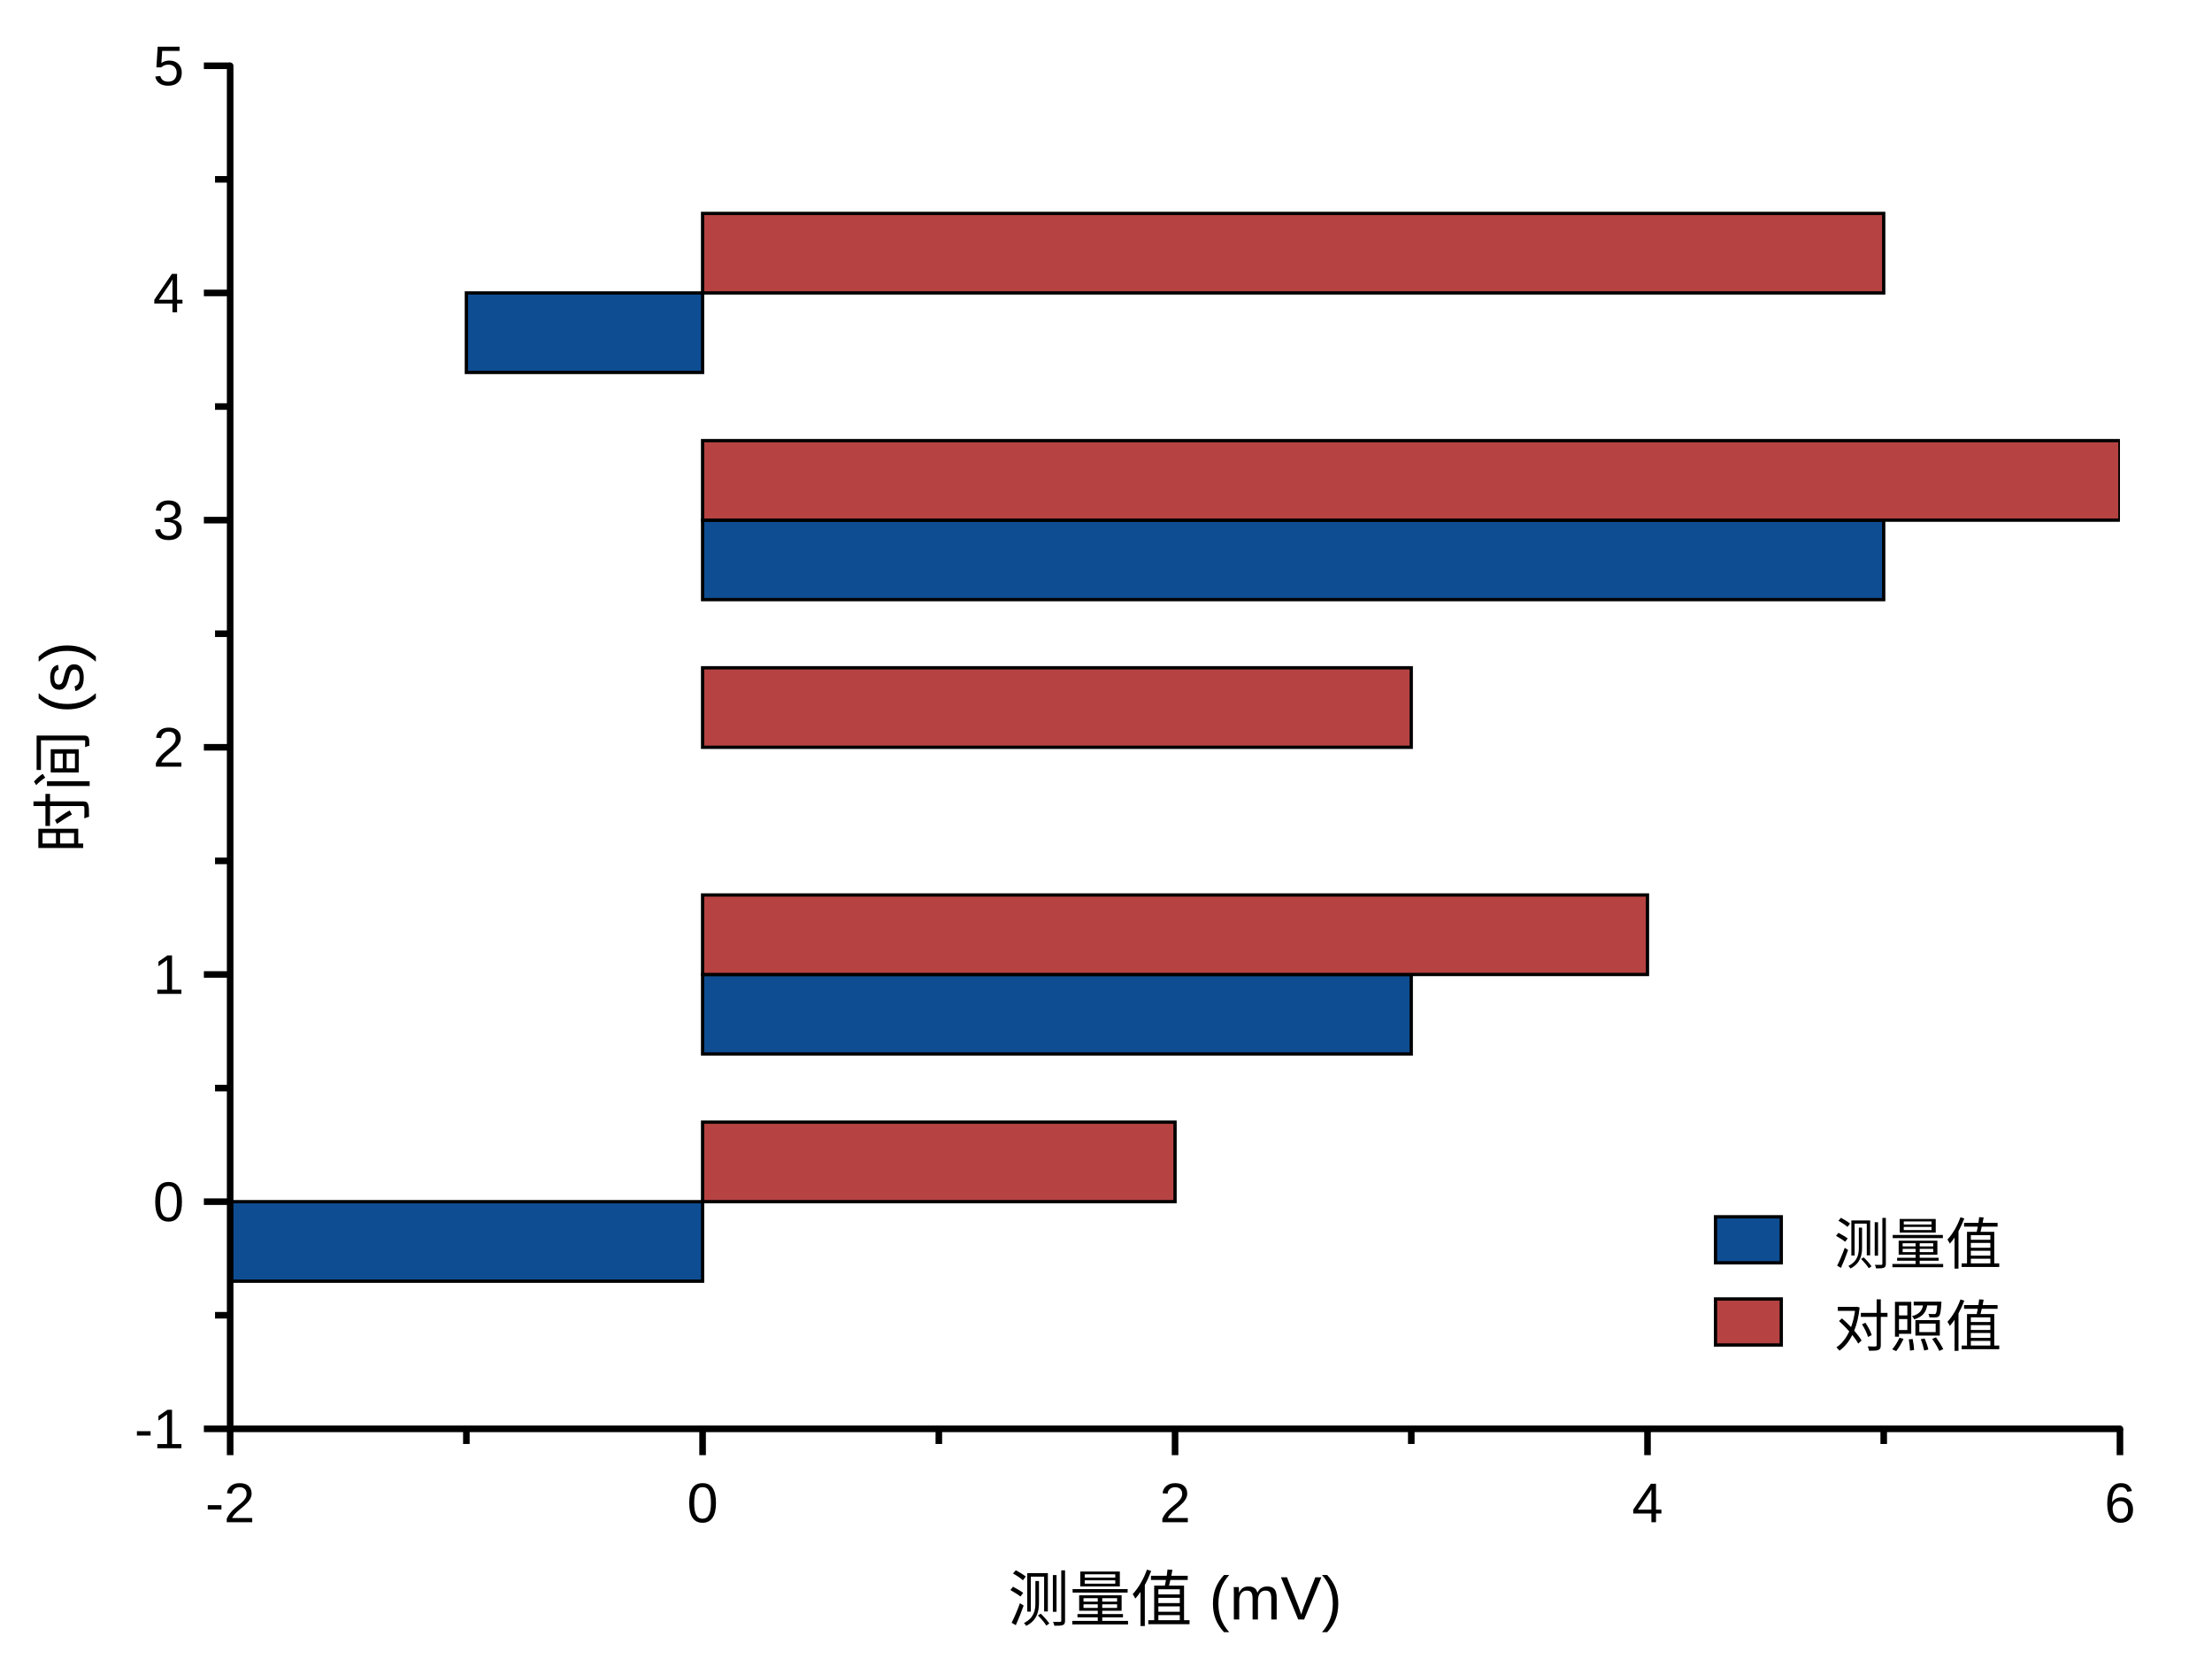
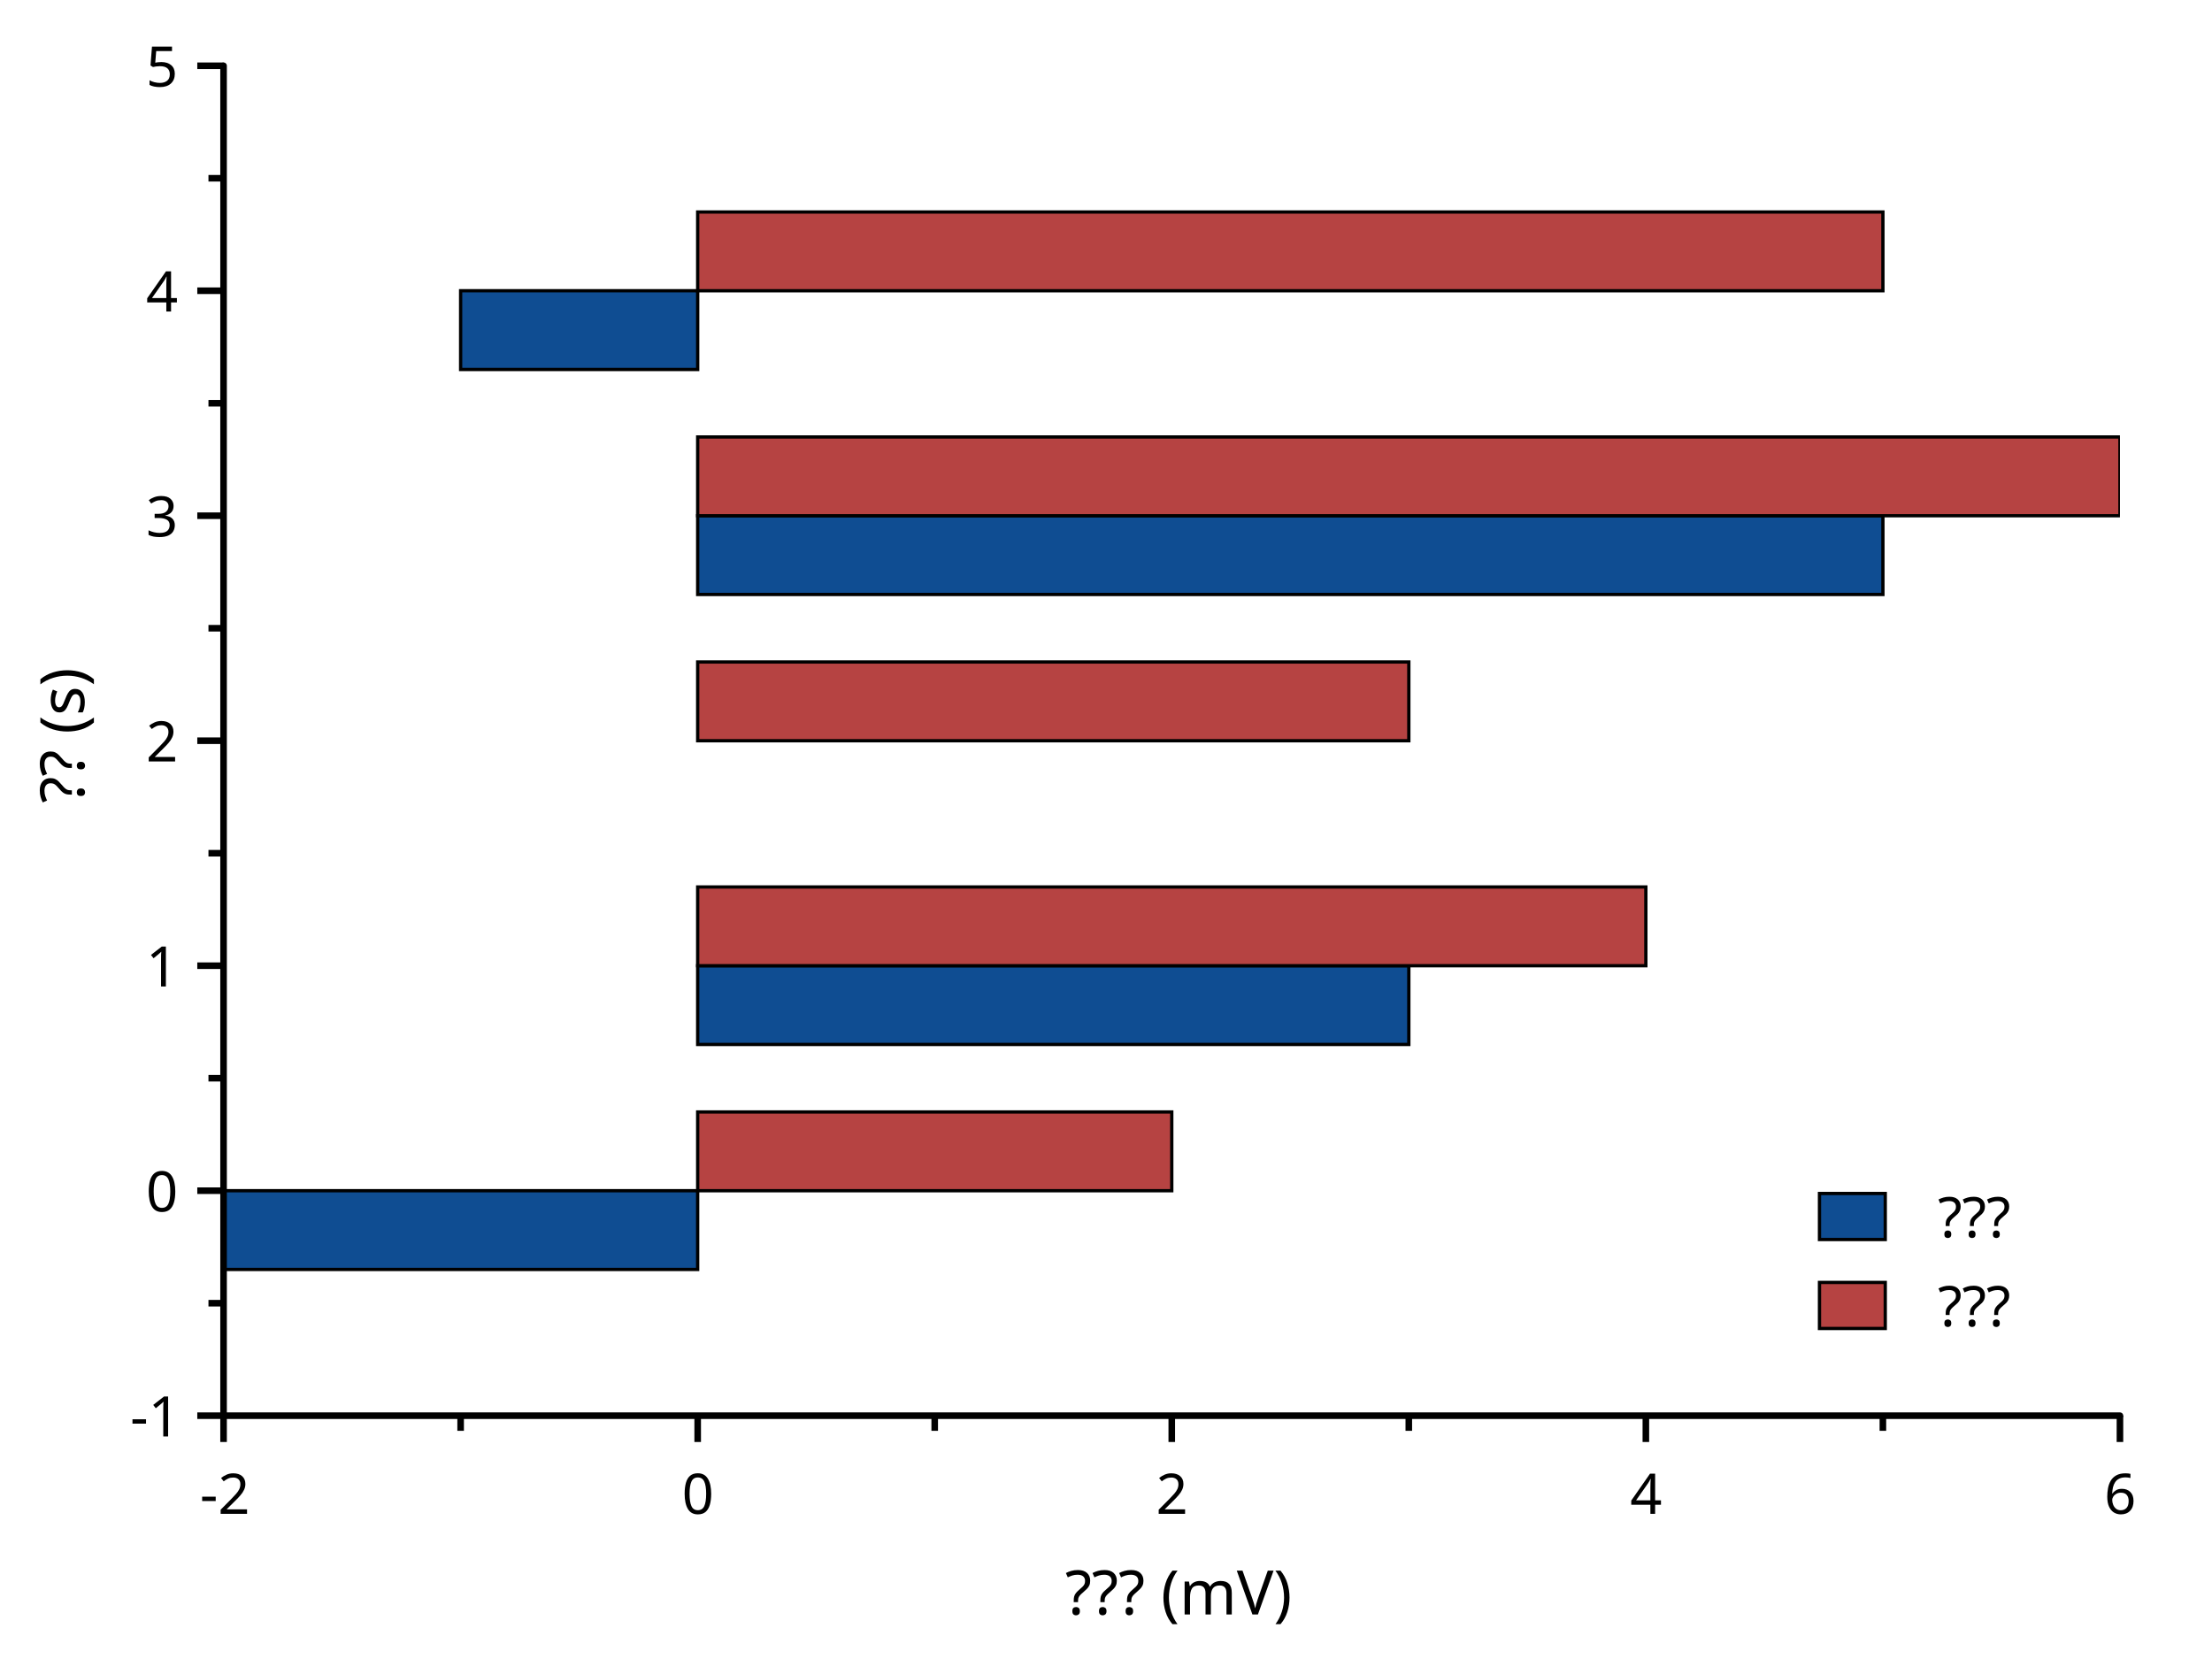
<svg xmlns="http://www.w3.org/2000/svg" width="210mm" height="157.5mm" viewBox="0 0 793.701 595.276" font-family="Arial, 'Microsoft YaHei', 'PingFang SC', 'Noto Sans CJK SC', sans-serif">
  <defs>
    <clipPath id="clip20">
-       <rect x="82.584" y="23.596" width="678.083" height="489.096" />
+       <rect x="80.225" y="23.596" width="680.442" height="484.377" />
    </clipPath>
  </defs>
  <rect x="0.00" y="0.00" width="793.70" height="595.28" fill="#ffffff" />
  <g clip-path="url(#clip20)">
-     <rect x="82.58" y="431.18" width="169.52" height="28.53" fill="#0f4d92" stroke="#000000" stroke-width="1.18" />
-     <rect x="252.10" y="349.66" width="254.28" height="28.53" fill="#0f4d92" stroke="#000000" stroke-width="1.18" />
-     <rect x="252.10" y="186.63" width="423.80" height="28.53" fill="#0f4d92" stroke="#000000" stroke-width="1.18" />
-     <rect x="167.34" y="105.11" width="84.76" height="28.53" fill="#0f4d92" stroke="#000000" stroke-width="1.18" />
-     <rect x="252.10" y="402.64" width="169.52" height="28.53" fill="#b64342" stroke="#000000" stroke-width="1.18" />
-     <rect x="252.10" y="321.13" width="339.04" height="28.53" fill="#b64342" stroke="#000000" stroke-width="1.18" />
-     <rect x="252.10" y="239.61" width="254.28" height="28.53" fill="#b64342" stroke="#000000" stroke-width="1.18" />
-     <rect x="252.10" y="158.10" width="508.56" height="28.53" fill="#b64342" stroke="#000000" stroke-width="1.18" />
-     <rect x="252.10" y="76.58" width="423.80" height="28.53" fill="#b64342" stroke="#000000" stroke-width="1.18" />
+     <rect x="80.22" y="427.24" width="170.11" height="28.26" fill="#0f4d92" stroke="#000000" stroke-width="1.18" />
+     <rect x="250.34" y="346.51" width="255.17" height="28.26" fill="#0f4d92" stroke="#000000" stroke-width="1.18" />
+     <rect x="250.34" y="185.05" width="425.28" height="28.26" fill="#0f4d92" stroke="#000000" stroke-width="1.18" />
+     <rect x="165.28" y="104.32" width="85.06" height="28.26" fill="#0f4d92" stroke="#000000" stroke-width="1.18" />
+     <rect x="250.34" y="398.99" width="170.11" height="28.26" fill="#b64342" stroke="#000000" stroke-width="1.18" />
+     <rect x="250.34" y="318.26" width="340.22" height="28.26" fill="#b64342" stroke="#000000" stroke-width="1.18" />
+     <rect x="250.34" y="237.53" width="255.17" height="28.26" fill="#b64342" stroke="#000000" stroke-width="1.18" />
+     <rect x="250.34" y="156.80" width="510.33" height="28.26" fill="#b64342" stroke="#000000" stroke-width="1.18" />
+     <rect x="250.34" y="76.07" width="425.28" height="28.26" fill="#b64342" stroke="#000000" stroke-width="1.18" />
  </g>
-   <path d="M82.58,23.60L82.58,512.69L760.67,512.69" fill="none" stroke="#000000" stroke-width="2.36" stroke-linejoin="round" stroke-linecap="round" />
-   <text x="82.58" y="539.24" text-anchor="middle" dominant-baseline="central" font-size="20.056" fill="#000000">-2</text>
-   <text x="252.10" y="539.24" text-anchor="middle" dominant-baseline="central" font-size="20.056" fill="#000000">0</text>
-   <text x="421.63" y="539.24" text-anchor="middle" dominant-baseline="central" font-size="20.056" fill="#000000">2</text>
-   <text x="591.15" y="539.24" text-anchor="middle" dominant-baseline="central" font-size="20.056" fill="#000000">4</text>
-   <text x="760.67" y="539.24" text-anchor="middle" dominant-baseline="central" font-size="20.056" fill="#000000">6</text>
-   <text x="66.07" y="512.69" text-anchor="end" dominant-baseline="central" font-size="20.056" fill="#000000">-1</text>
-   <text x="66.07" y="431.18" text-anchor="end" dominant-baseline="central" font-size="20.056" fill="#000000">0</text>
-   <text x="66.07" y="349.66" text-anchor="end" dominant-baseline="central" font-size="20.056" fill="#000000">1</text>
-   <text x="66.07" y="268.14" text-anchor="end" dominant-baseline="central" font-size="20.056" fill="#000000">2</text>
-   <text x="66.07" y="186.63" text-anchor="end" dominant-baseline="central" font-size="20.056" fill="#000000">3</text>
-   <text x="66.07" y="105.11" text-anchor="end" dominant-baseline="central" font-size="20.056" fill="#000000">4</text>
-   <text x="66.07" y="23.60" text-anchor="end" dominant-baseline="central" font-size="20.056" fill="#000000">5</text>
-   <path d="M82.58,512.69L82.58,522.13M252.10,512.69L252.10,522.13M421.63,512.69L421.63,522.13M591.15,512.69L591.15,522.13M760.67,512.69L760.67,522.13M167.34,512.69L167.34,518.12M336.87,512.69L336.87,518.12M506.39,512.69L506.39,518.12M675.91,512.69L675.91,518.12M82.58,512.69L73.15,512.69M82.58,431.18L73.15,431.18M82.58,349.66L73.15,349.66M82.58,268.14L73.15,268.14M82.58,186.63L73.15,186.63M82.58,105.11L73.15,105.11M82.58,23.60L73.15,23.60M82.58,471.93L77.16,471.93M82.58,390.42L77.16,390.42M82.58,308.90L77.16,308.90M82.58,227.39L77.16,227.39M82.58,145.87L77.16,145.87M82.58,64.35L77.16,64.35" fill="none" stroke="#000000" stroke-width="2.36" />
-   <text x="421.63" y="572.07" text-anchor="middle" dominant-baseline="central" font-size="22.015" fill="#000000">测量值 (mV)</text>
-   <text transform="translate(20.80,268.14) rotate(-90)" text-anchor="middle" dominant-baseline="central" font-size="22.015" fill="#000000">时间 (s)</text>
-   <rect x="596.68" y="425.39" width="140.39" height="68.43" fill="#ffffff" />
-   <rect x="615.55" y="436.60" width="23.60" height="16.52" fill="#0f4d92" stroke="#000000" stroke-width="1.18" />
-   <text x="658.03" y="444.85" text-anchor="start" dominant-baseline="central" font-size="20.056" fill="#000000">测量值</text>
-   <rect x="615.55" y="466.09" width="23.60" height="16.52" fill="#b64342" stroke="#000000" stroke-width="1.18" />
-   <text x="658.03" y="474.35" text-anchor="start" dominant-baseline="central" font-size="20.056" fill="#000000">对照值</text>
+   <path d="M80.22,23.60L80.22,507.97L760.67,507.97" fill="none" stroke="#000000" stroke-width="2.36" stroke-linejoin="round" stroke-linecap="round" />
+   <g aria-label="-2">
+     <text x="71.741" y="543.181" font-family="Ubuntu" font-size="20.056" font-weight="300" textLength="16.968" lengthAdjust="spacingAndGlyphs" xml:space="preserve" fill="#000000">-2</text>
+   </g>
+   <g aria-label="0">
+     <text x="244.679" y="543.181" font-family="Ubuntu" font-size="20.056" font-weight="300" textLength="11.312" lengthAdjust="spacingAndGlyphs" xml:space="preserve" fill="#000000">0</text>
+   </g>
+   <g aria-label="2">
+     <text x="414.79" y="543.181" font-family="Ubuntu" font-size="20.056" font-weight="300" textLength="11.312" lengthAdjust="spacingAndGlyphs" xml:space="preserve" fill="#000000">2</text>
+   </g>
+   <g aria-label="4">
+     <text x="584.901" y="543.181" font-family="Ubuntu" font-size="20.056" font-weight="300" textLength="11.312" lengthAdjust="spacingAndGlyphs" xml:space="preserve" fill="#000000">4</text>
+   </g>
+   <g aria-label="6">
+     <text x="755.011" y="543.181" font-family="Ubuntu" font-size="20.056" font-weight="300" textLength="11.312" lengthAdjust="spacingAndGlyphs" xml:space="preserve" fill="#000000">6</text>
+   </g>
+   <g aria-label="-1">
+     <text x="46.74" y="515.423" font-family="Ubuntu" font-size="20.056" font-weight="300" textLength="16.968" lengthAdjust="spacingAndGlyphs" xml:space="preserve" fill="#000000">-1</text>
+   </g>
+   <g aria-label="0">
+     <text x="52.396" y="434.694" font-family="Ubuntu" font-size="20.056" font-weight="300" textLength="11.312" lengthAdjust="spacingAndGlyphs" xml:space="preserve" fill="#000000">0</text>
+   </g>
+   <g aria-label="1">
+     <text x="52.396" y="353.964" font-family="Ubuntu" font-size="20.056" font-weight="300" textLength="11.312" lengthAdjust="spacingAndGlyphs" xml:space="preserve" fill="#000000">1</text>
+   </g>
+   <g aria-label="2">
+     <text x="52.396" y="273.235" font-family="Ubuntu" font-size="20.056" font-weight="300" textLength="11.312" lengthAdjust="spacingAndGlyphs" xml:space="preserve" fill="#000000">2</text>
+   </g>
+   <g aria-label="3">
+     <text x="52.396" y="192.505" font-family="Ubuntu" font-size="20.056" font-weight="300" textLength="11.312" lengthAdjust="spacingAndGlyphs" xml:space="preserve" fill="#000000">3</text>
+   </g>
+   <g aria-label="4">
+     <text x="52.396" y="111.776" font-family="Ubuntu" font-size="20.056" font-weight="300" textLength="11.312" lengthAdjust="spacingAndGlyphs" xml:space="preserve" fill="#000000">4</text>
+   </g>
+   <g aria-label="5">
+     <text x="52.396" y="31.046" font-family="Ubuntu" font-size="20.056" font-weight="300" textLength="11.312" lengthAdjust="spacingAndGlyphs" xml:space="preserve" fill="#000000">5</text>
+   </g>
+   <path d="M80.22,507.97L80.22,517.41M250.34,507.97L250.34,517.41M420.45,507.97L420.45,517.41M590.56,507.97L590.56,517.41M760.67,507.97L760.67,517.41M165.28,507.97L165.28,513.40M335.39,507.97L335.39,513.40M505.50,507.97L505.50,513.40M675.61,507.97L675.61,513.40M80.22,507.97L70.79,507.97M80.22,427.24L70.79,427.24M80.22,346.51L70.79,346.51M80.22,265.78L70.79,265.78M80.22,185.05L70.79,185.05M80.22,104.32L70.79,104.32M80.22,23.60L70.79,23.60M80.22,467.61L74.80,467.61M80.22,386.88L74.80,386.88M80.22,306.15L74.80,306.15M80.22,225.42L74.80,225.42M80.22,144.69L74.80,144.69M80.22,63.96L74.80,63.96" fill="none" stroke="#000000" stroke-width="2.36" />
+   <g aria-label="测量值 (mV)">
+     <text x="382.195" y="579.287" font-family="Ubuntu" font-size="22.015" font-weight="300" textLength="76.501" lengthAdjust="spacingAndGlyphs" xml:space="preserve" fill="#000000">??? (mV)</text>
+   </g>
+   <g aria-label="时间 (s)" transform="translate(22.03,265.78) rotate(-90)">
+     <text x="-22.411" y="8.178" font-family="Ubuntu" font-size="22.015" font-weight="300" textLength="44.822" lengthAdjust="spacingAndGlyphs" xml:space="preserve" fill="#000000">?? (s)</text>
+   </g>
+   <rect x="633.98" y="415.82" width="103.09" height="73.28" fill="#ffffff" />
+   <rect x="652.86" y="428.24" width="23.60" height="16.52" fill="#0f4d92" stroke="#000000" stroke-width="1.18" />
+   <g aria-label="测量值">
+     <text x="695.331" y="443.946" font-family="Ubuntu" font-size="20.056" font-weight="300" textLength="22.864" lengthAdjust="spacingAndGlyphs" xml:space="preserve" fill="#000000">???</text>
+   </g>
+   <rect x="652.86" y="460.16" width="23.60" height="16.52" fill="#b64342" stroke="#000000" stroke-width="1.18" />
+   <g aria-label="对照值">
+     <text x="695.331" y="475.867" font-family="Ubuntu" font-size="20.056" font-weight="300" textLength="22.864" lengthAdjust="spacingAndGlyphs" xml:space="preserve" fill="#000000">???</text>
+   </g>
</svg>
